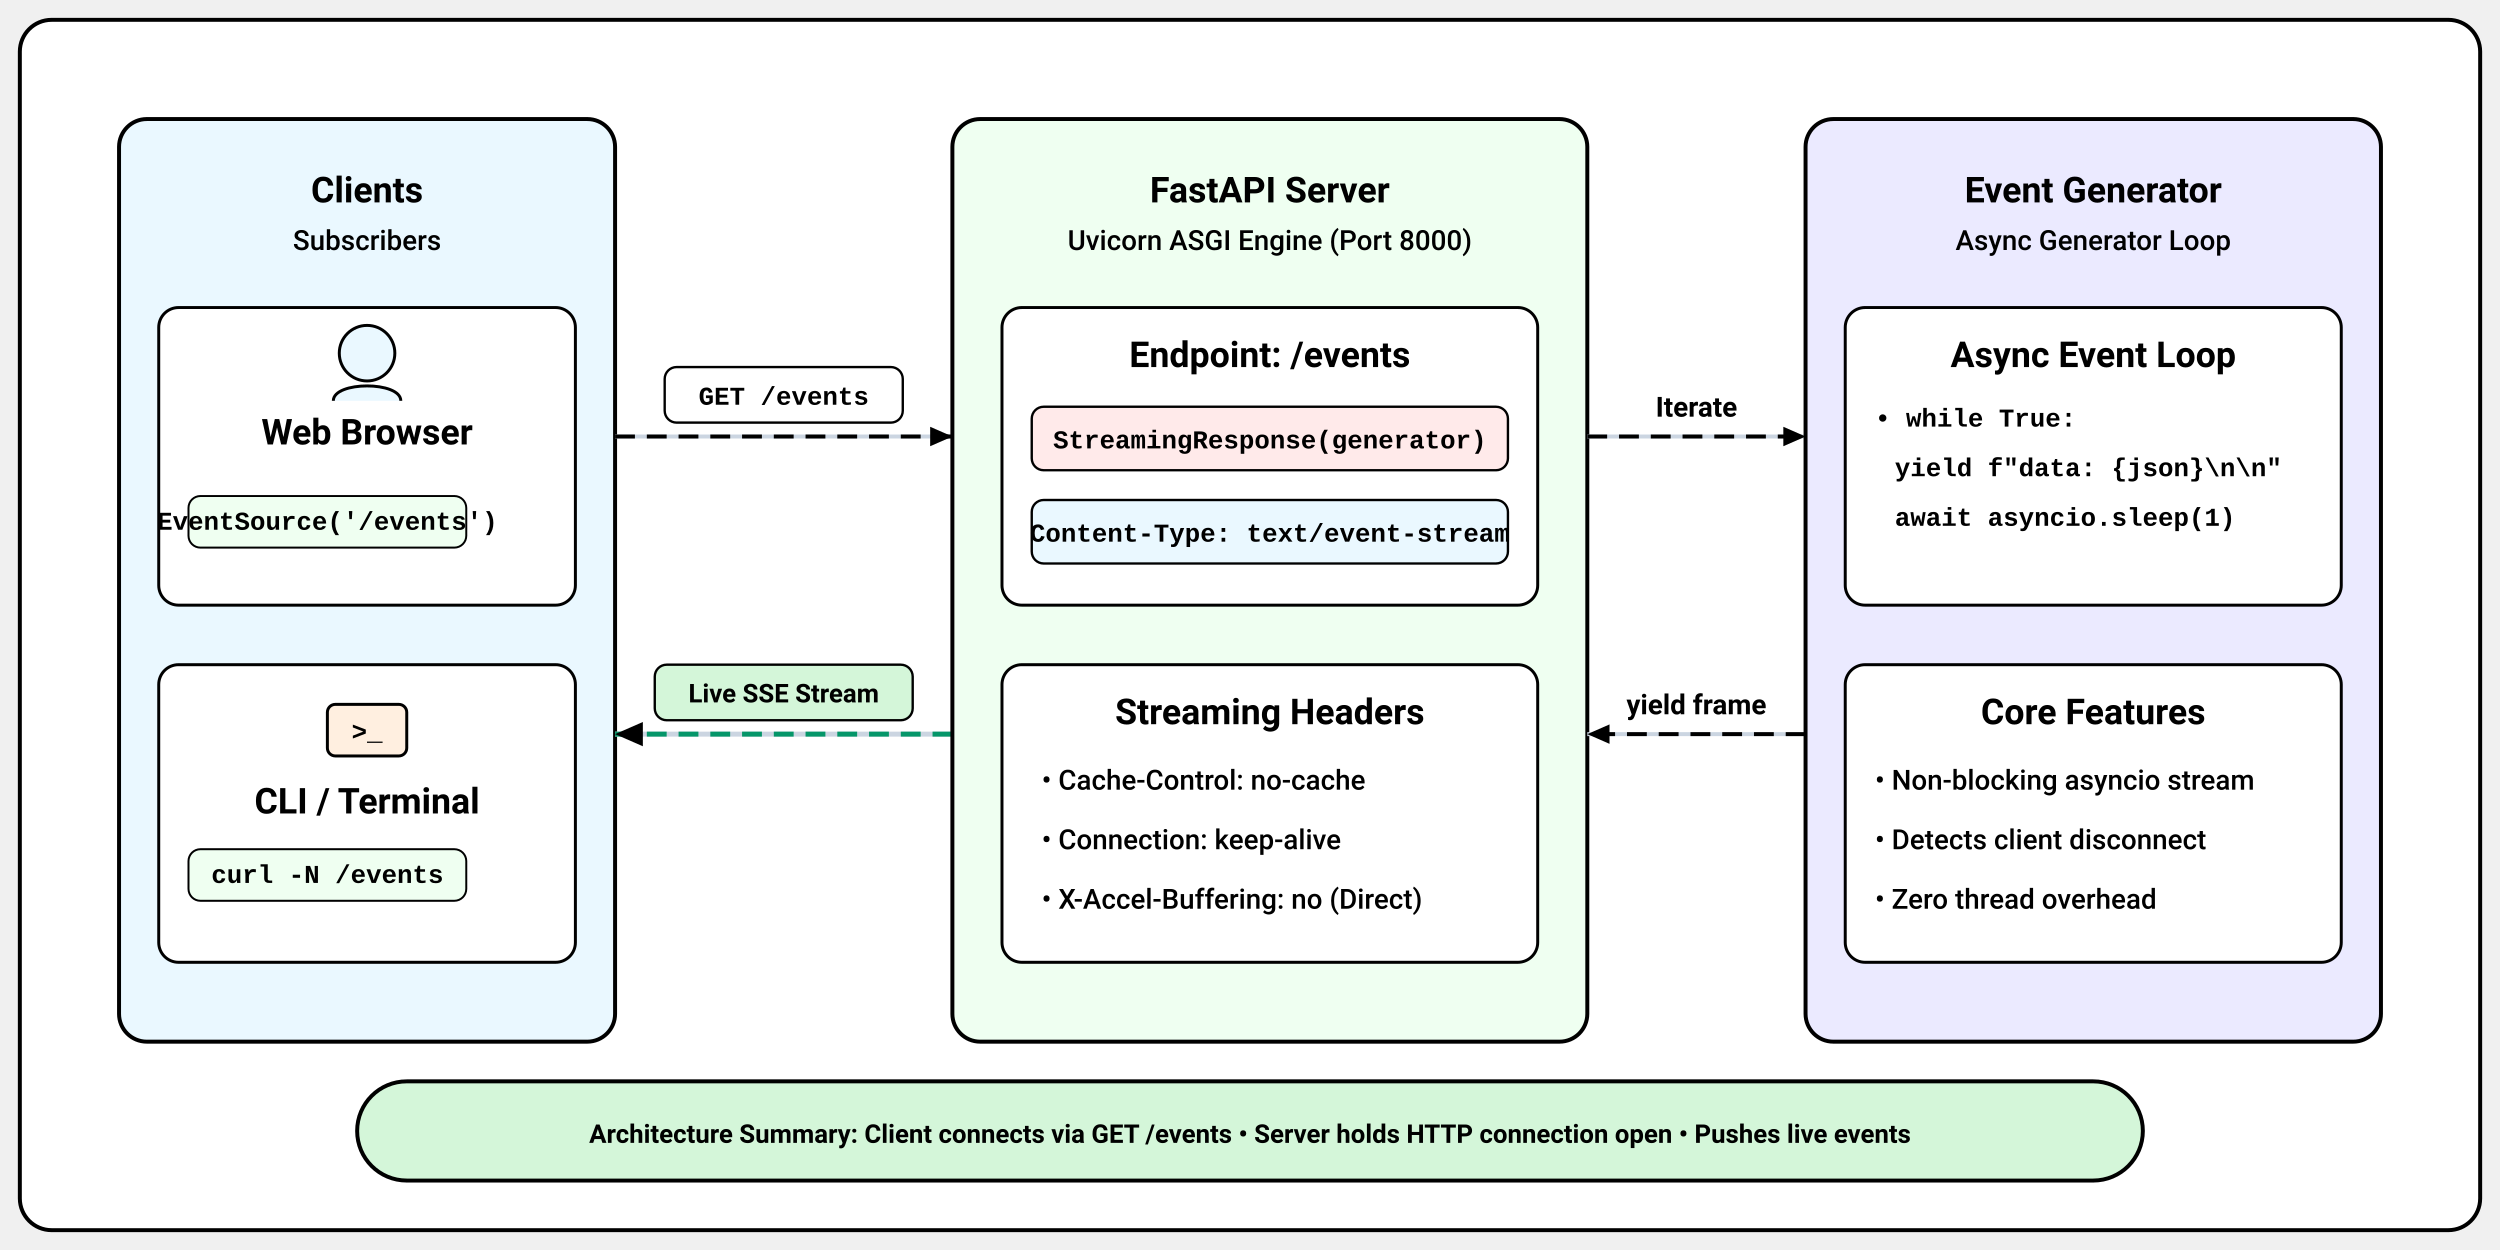
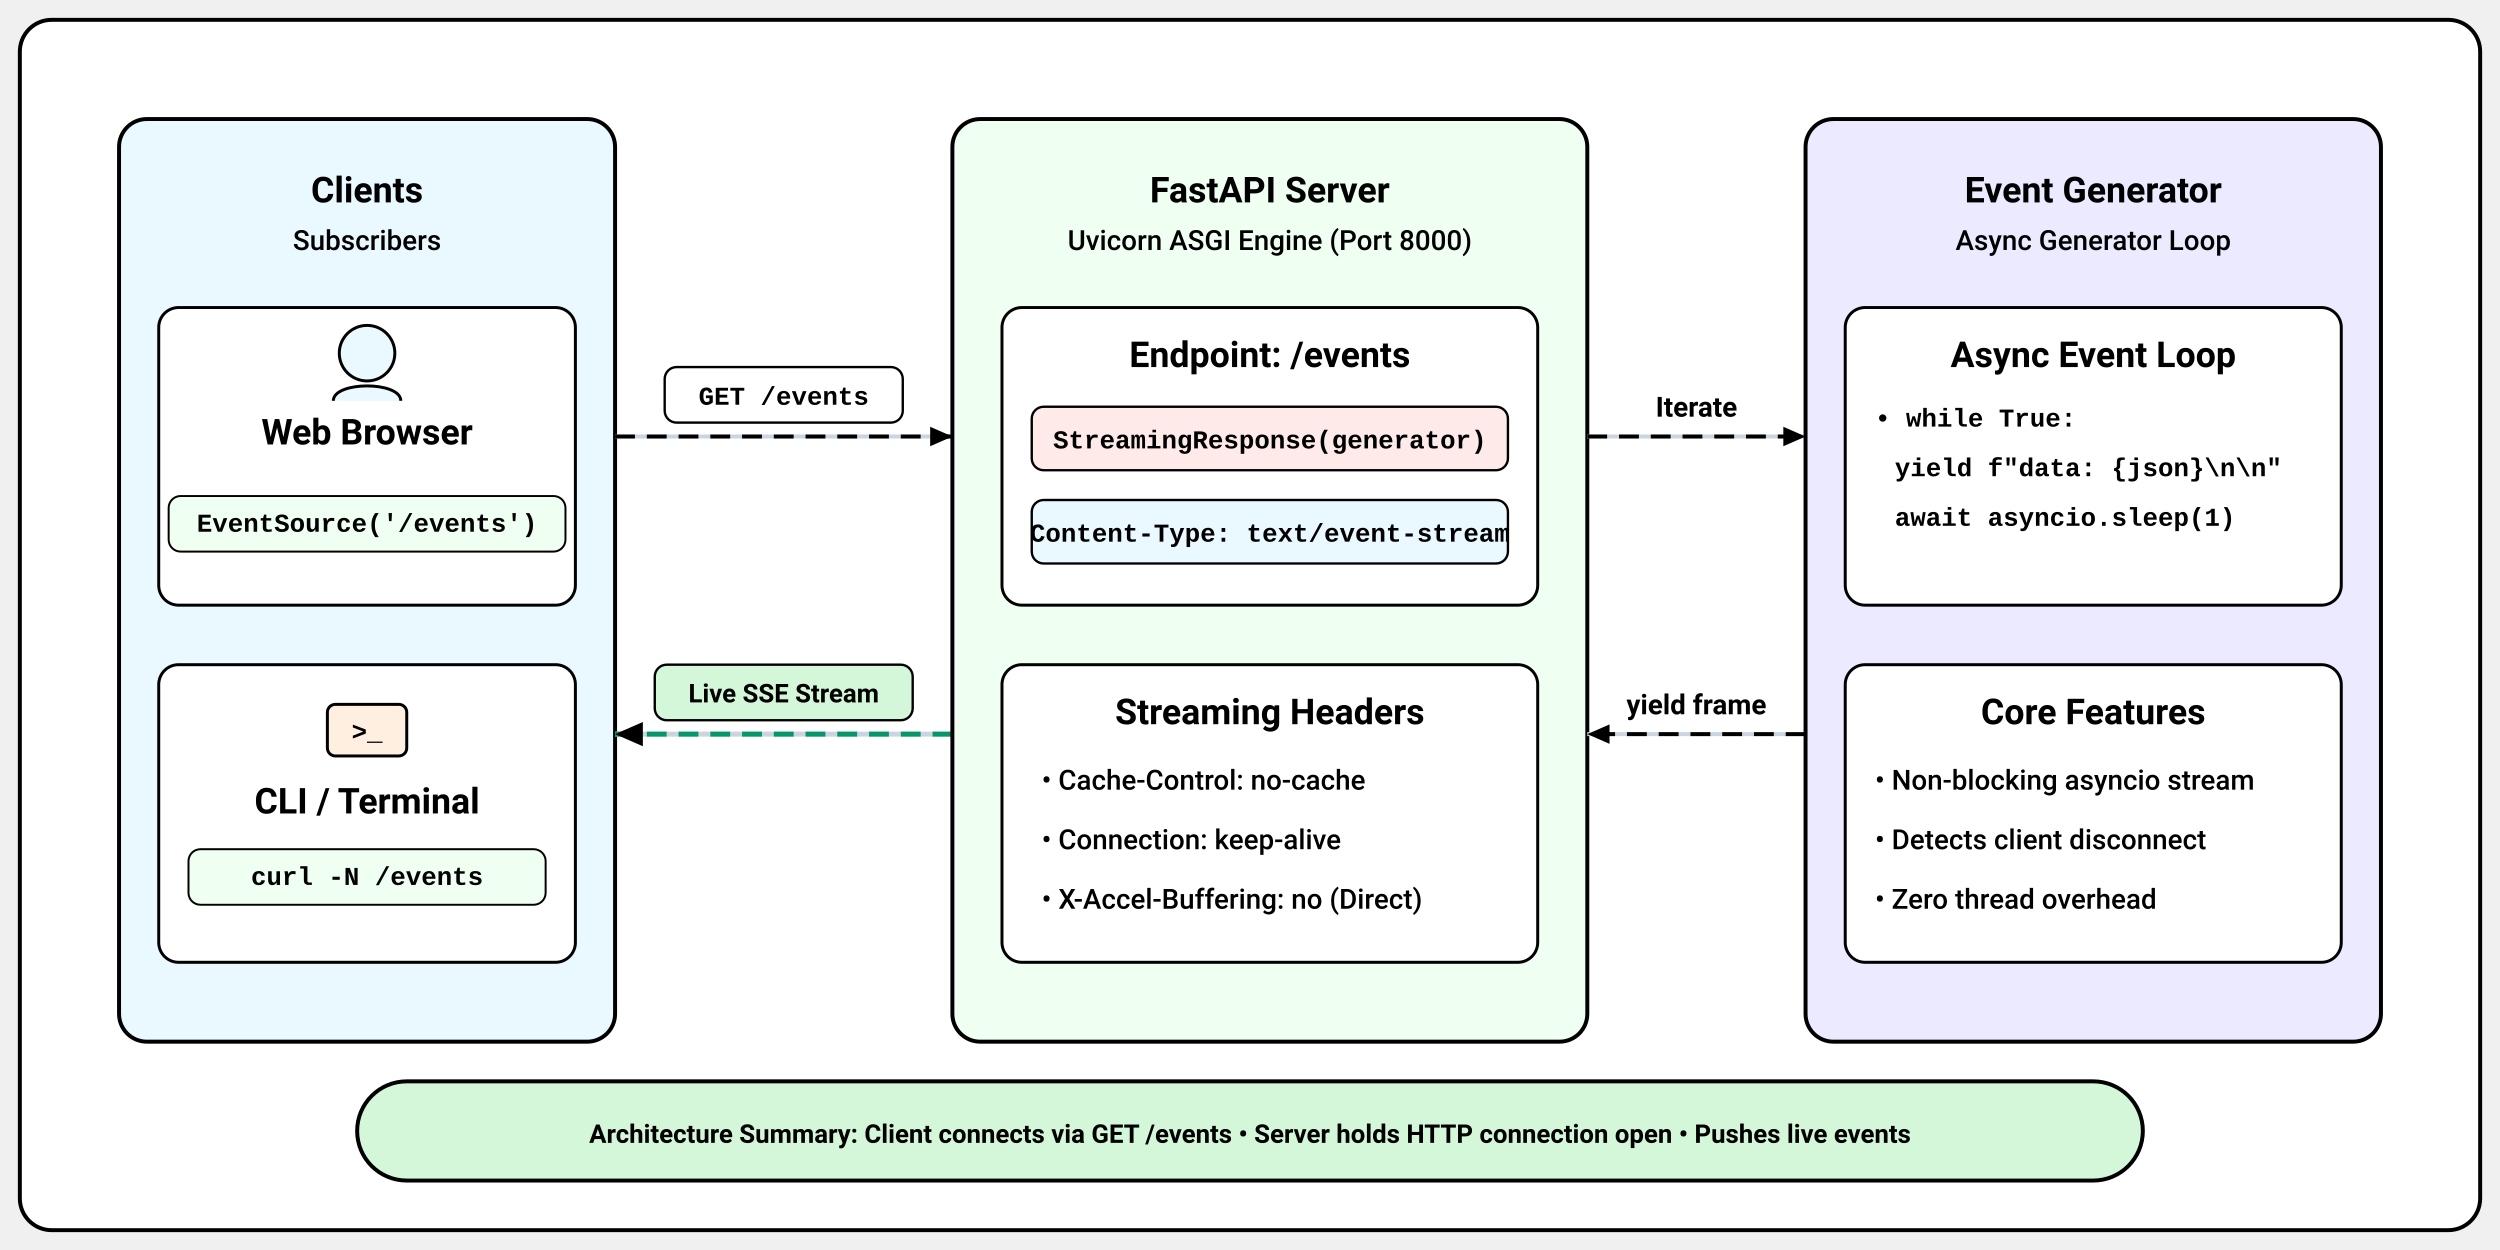
<svg xmlns="http://www.w3.org/2000/svg" viewBox="0 0 1260 630" width="100%">
  <defs>
    <style>
      .txt-node-title { font-family: -apple-system, BlinkMacSystemFont, "Segoe UI", Roboto, Helvetica, Arial, sans-serif; font-size: 18px; font-weight: 700; fill: #000000; }
      .txt-node-sub { font-family: -apple-system, BlinkMacSystemFont, "Segoe UI", Roboto, Helvetica, Arial, sans-serif; font-size: 14px; font-weight: 500; fill: #000000; }
      .txt-node-code { font-family: "SFMono-Regular", Consolas, "Liberation Mono", Menlo, monospace; font-size: 13px; font-weight: 700; fill: #000000; }
      .txt-arrow-label { font-family: -apple-system, BlinkMacSystemFont, "Segoe UI", Roboto, Helvetica, Arial, sans-serif; font-size: 14px; font-weight: 700; fill: #000000; }
      .txt-badge { font-family: -apple-system, BlinkMacSystemFont, "Segoe UI", Roboto, Helvetica, Arial, sans-serif; font-size: 13px; font-weight: 700; fill: #000000; }

      @keyframes flow-dash {
        from { stroke-dashoffset: 0; }
        to { stroke-dashoffset: -32; }
      }
      .anim-flow {
        stroke-dasharray: 10 6;
        animation: flow-dash 1.2s linear infinite;
      }
    </style>
    <marker id="arrow" viewBox="0 0 10 10" refX="8" refY="5" markerWidth="7" markerHeight="7" orient="auto">
      <path d="M 0 1.5 L 8 5 L 0 8.5 z" fill="#000000" />
    </marker>
  </defs>
  <rect x="10" y="10" width="1240" height="610" rx="16" fill="#ffffff" stroke="#000000" stroke-width="2" />
  <g transform="translate(60, 60)">
    <rect width="250" height="465" rx="14" fill="#eaf8ff" stroke="#000000" stroke-width="2" />
    <text x="125" y="42" class="txt-node-title" text-anchor="middle">Clients</text>
    <text x="125" y="66" class="txt-node-sub" text-anchor="middle">Subscribers</text>
    <rect x="20" y="95" width="210" height="150" rx="10" fill="#ffffff" stroke="#000000" stroke-width="1.5" />
    <circle cx="125" cy="118" r="14" fill="#eaf8ff" stroke="#000000" stroke-width="1.5" />
    <path d="M 108 142 C 108 132, 142 132, 142 142" fill="#eaf8ff" stroke="#000000" stroke-width="1.5" />
    <text x="125" y="164" class="txt-node-title" text-anchor="middle">Web Browser</text>
-     <rect x="35" y="190" width="140" height="26" rx="6" fill="#effff1" stroke="#000000" stroke-width="1" />
-     <text x="105" y="207" class="txt-node-code" font-size="11" text-anchor="middle">EventSource('/events')</text>
+     <rect x="25" y="190" width="200" height="28" rx="6" fill="#effff1" stroke="#000000" stroke-width="1" />
+     <text x="125" y="208" class="txt-node-code" font-size="11" text-anchor="middle">EventSource('/events')</text>
    <rect x="20" y="275" width="210" height="150" rx="10" fill="#ffffff" stroke="#000000" stroke-width="1.5" />
    <rect x="105" y="295" width="40" height="26" rx="4" fill="#ffefe0" stroke="#000000" stroke-width="1.5" />
    <text x="125" y="313" class="txt-node-code" font-size="13" text-anchor="middle">&gt;_</text>
    <text x="125" y="350" class="txt-node-title" text-anchor="middle">CLI / Terminal</text>
-     <rect x="35" y="368" width="140" height="26" rx="6" fill="#effff1" stroke="#000000" stroke-width="1" />
-     <text x="105" y="385" class="txt-node-code" font-size="11" text-anchor="middle">curl -N /events</text>
+     <rect x="35" y="368" width="180" height="28" rx="6" fill="#effff1" stroke="#000000" stroke-width="1" />
+     <text x="125" y="386" class="txt-node-code" font-size="11" text-anchor="middle">curl -N /events</text>
  </g>
  <path d="M 310 220 L 480 220" fill="none" stroke="#cbd5e1" stroke-width="2" />
  <path d="M 310 220 L 480 220" fill="none" stroke="#000000" stroke-width="2" class="anim-flow" marker-end="url(#arrow)" />
  <g transform="translate(335, 185)">
    <rect width="120" height="28" rx="6" fill="#ffffff" stroke="#000000" stroke-width="1.2" />
    <text x="60" y="19" class="txt-node-code" text-anchor="middle">GET /events</text>
  </g>
  <path d="M 480 370 L 310 370" fill="none" stroke="#cbd5e1" stroke-width="2.5" />
  <path d="M 480 370 L 310 370" fill="none" stroke="#059669" stroke-width="2.5" class="anim-flow" marker-end="url(#arrow)" />
  <g transform="translate(330, 335)">
    <rect width="130" height="28" rx="6" fill="#d4f6d9" stroke="#000000" stroke-width="1.2" />
    <text x="65" y="19" class="txt-badge" text-anchor="middle">Live SSE Stream</text>
  </g>
  <g transform="translate(480, 60)">
    <rect width="320" height="465" rx="14" fill="#effff1" stroke="#000000" stroke-width="2" />
    <text x="160" y="42" class="txt-node-title" text-anchor="middle">FastAPI Server</text>
    <text x="160" y="66" class="txt-node-sub" text-anchor="middle">Uvicorn ASGI Engine (Port 8000)</text>
    <rect x="25" y="95" width="270" height="150" rx="10" fill="#ffffff" stroke="#000000" stroke-width="1.5" />
    <text x="160" y="125" class="txt-node-title" font-size="16" text-anchor="middle">Endpoint: /events</text>
    <rect x="40" y="145" width="240" height="32" rx="6" fill="#ffeaea" stroke="#000000" stroke-width="1.2" />
    <text x="160" y="166" class="txt-node-code" text-anchor="middle">StreamingResponse(generator)</text>
    <rect x="40" y="192" width="240" height="32" rx="6" fill="#eaf8ff" stroke="#000000" stroke-width="1.2" />
    <text x="160" y="213" class="txt-node-code" text-anchor="middle">Content-Type: text/event-stream</text>
    <rect x="25" y="275" width="270" height="150" rx="10" fill="#ffffff" stroke="#000000" stroke-width="1.5" />
    <text x="160" y="305" class="txt-node-title" font-size="15" text-anchor="middle">Streaming Headers</text>
    <text x="45" y="338" class="txt-node-sub">• Cache-Control: no-cache</text>
    <text x="45" y="368" class="txt-node-sub">• Connection: keep-alive</text>
    <text x="45" y="398" class="txt-node-sub">• X-Accel-Buffering: no (Direct)</text>
  </g>
  <path d="M 800 220 L 910 220" fill="none" stroke="#cbd5e1" stroke-width="2" />
  <path d="M 800 220 L 910 220" fill="none" stroke="#000000" stroke-width="2" class="anim-flow" marker-end="url(#arrow)" />
  <text x="855" y="210" class="txt-arrow-label" text-anchor="middle">Iterate</text>
  <path d="M 910 370 L 800 370" fill="none" stroke="#cbd5e1" stroke-width="2" />
  <path d="M 910 370 L 800 370" fill="none" stroke="#000000" stroke-width="2" class="anim-flow" marker-end="url(#arrow)" />
  <text x="855" y="360" class="txt-arrow-label" text-anchor="middle">yield frame</text>
  <g transform="translate(910, 60)">
    <rect width="290" height="465" rx="14" fill="#ebeaff" stroke="#000000" stroke-width="2" />
    <text x="145" y="42" class="txt-node-title" text-anchor="middle">Event Generator</text>
    <text x="145" y="66" class="txt-node-sub" text-anchor="middle">Async Generator Loop</text>
    <rect x="20" y="95" width="250" height="150" rx="10" fill="#ffffff" stroke="#000000" stroke-width="1.5" />
    <text x="145" y="125" class="txt-node-title" text-anchor="middle">Async Event Loop</text>
    <text x="35" y="155" class="txt-node-code">• while True:</text>
    <text x="45" y="180" class="txt-node-code">    yield f"data: {json}\n\n"</text>
    <text x="45" y="205" class="txt-node-code">    await asyncio.sleep(1)</text>
    <rect x="20" y="275" width="250" height="150" rx="10" fill="#ffffff" stroke="#000000" stroke-width="1.5" />
    <text x="145" y="305" class="txt-node-title" font-size="15" text-anchor="middle">Core Features</text>
    <text x="35" y="338" class="txt-node-sub">• Non-blocking asyncio stream</text>
    <text x="35" y="368" class="txt-node-sub">• Detects client disconnect</text>
    <text x="35" y="398" class="txt-node-sub">• Zero thread overhead</text>
  </g>
  <g transform="translate(180, 545)">
    <rect width="900" height="50" rx="25" fill="#d4f6d9" stroke="#000000" stroke-width="2" />
    <text x="450" y="31" class="txt-badge" font-size="14" text-anchor="middle">Architecture Summary: Client connects via GET /events • Server holds HTTP connection open • Pushes live events</text>
  </g>
</svg>
